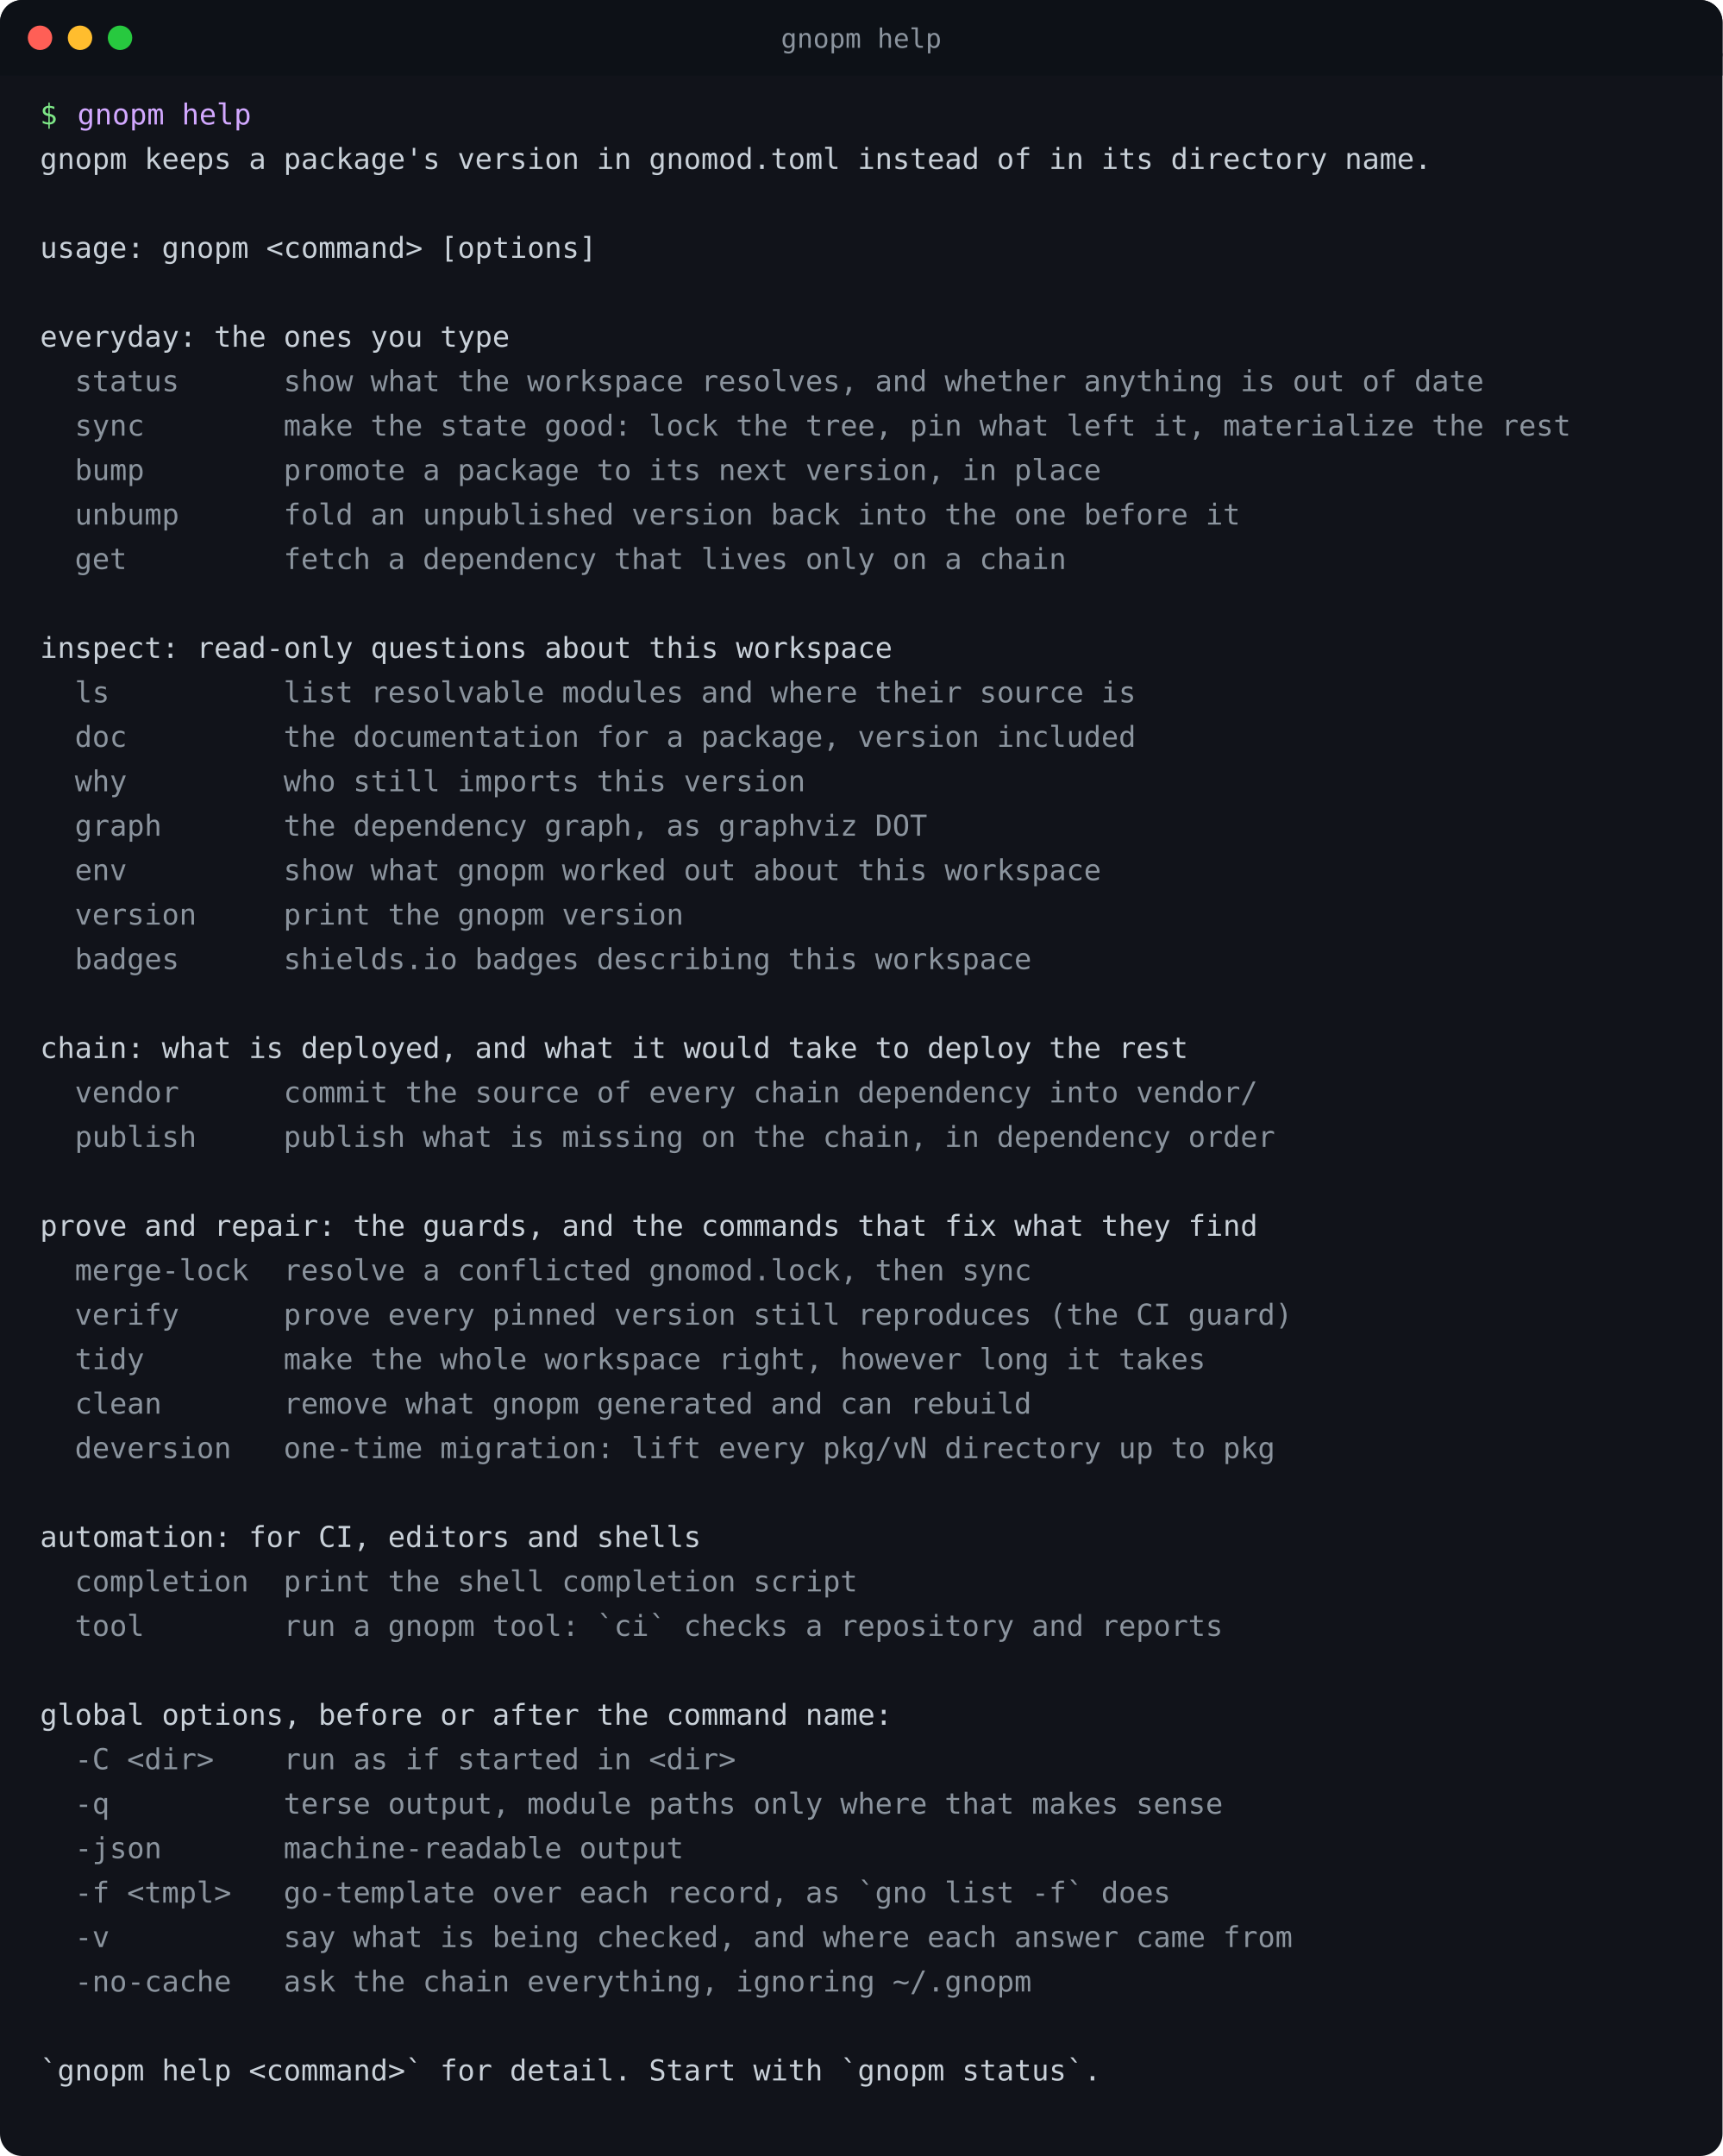
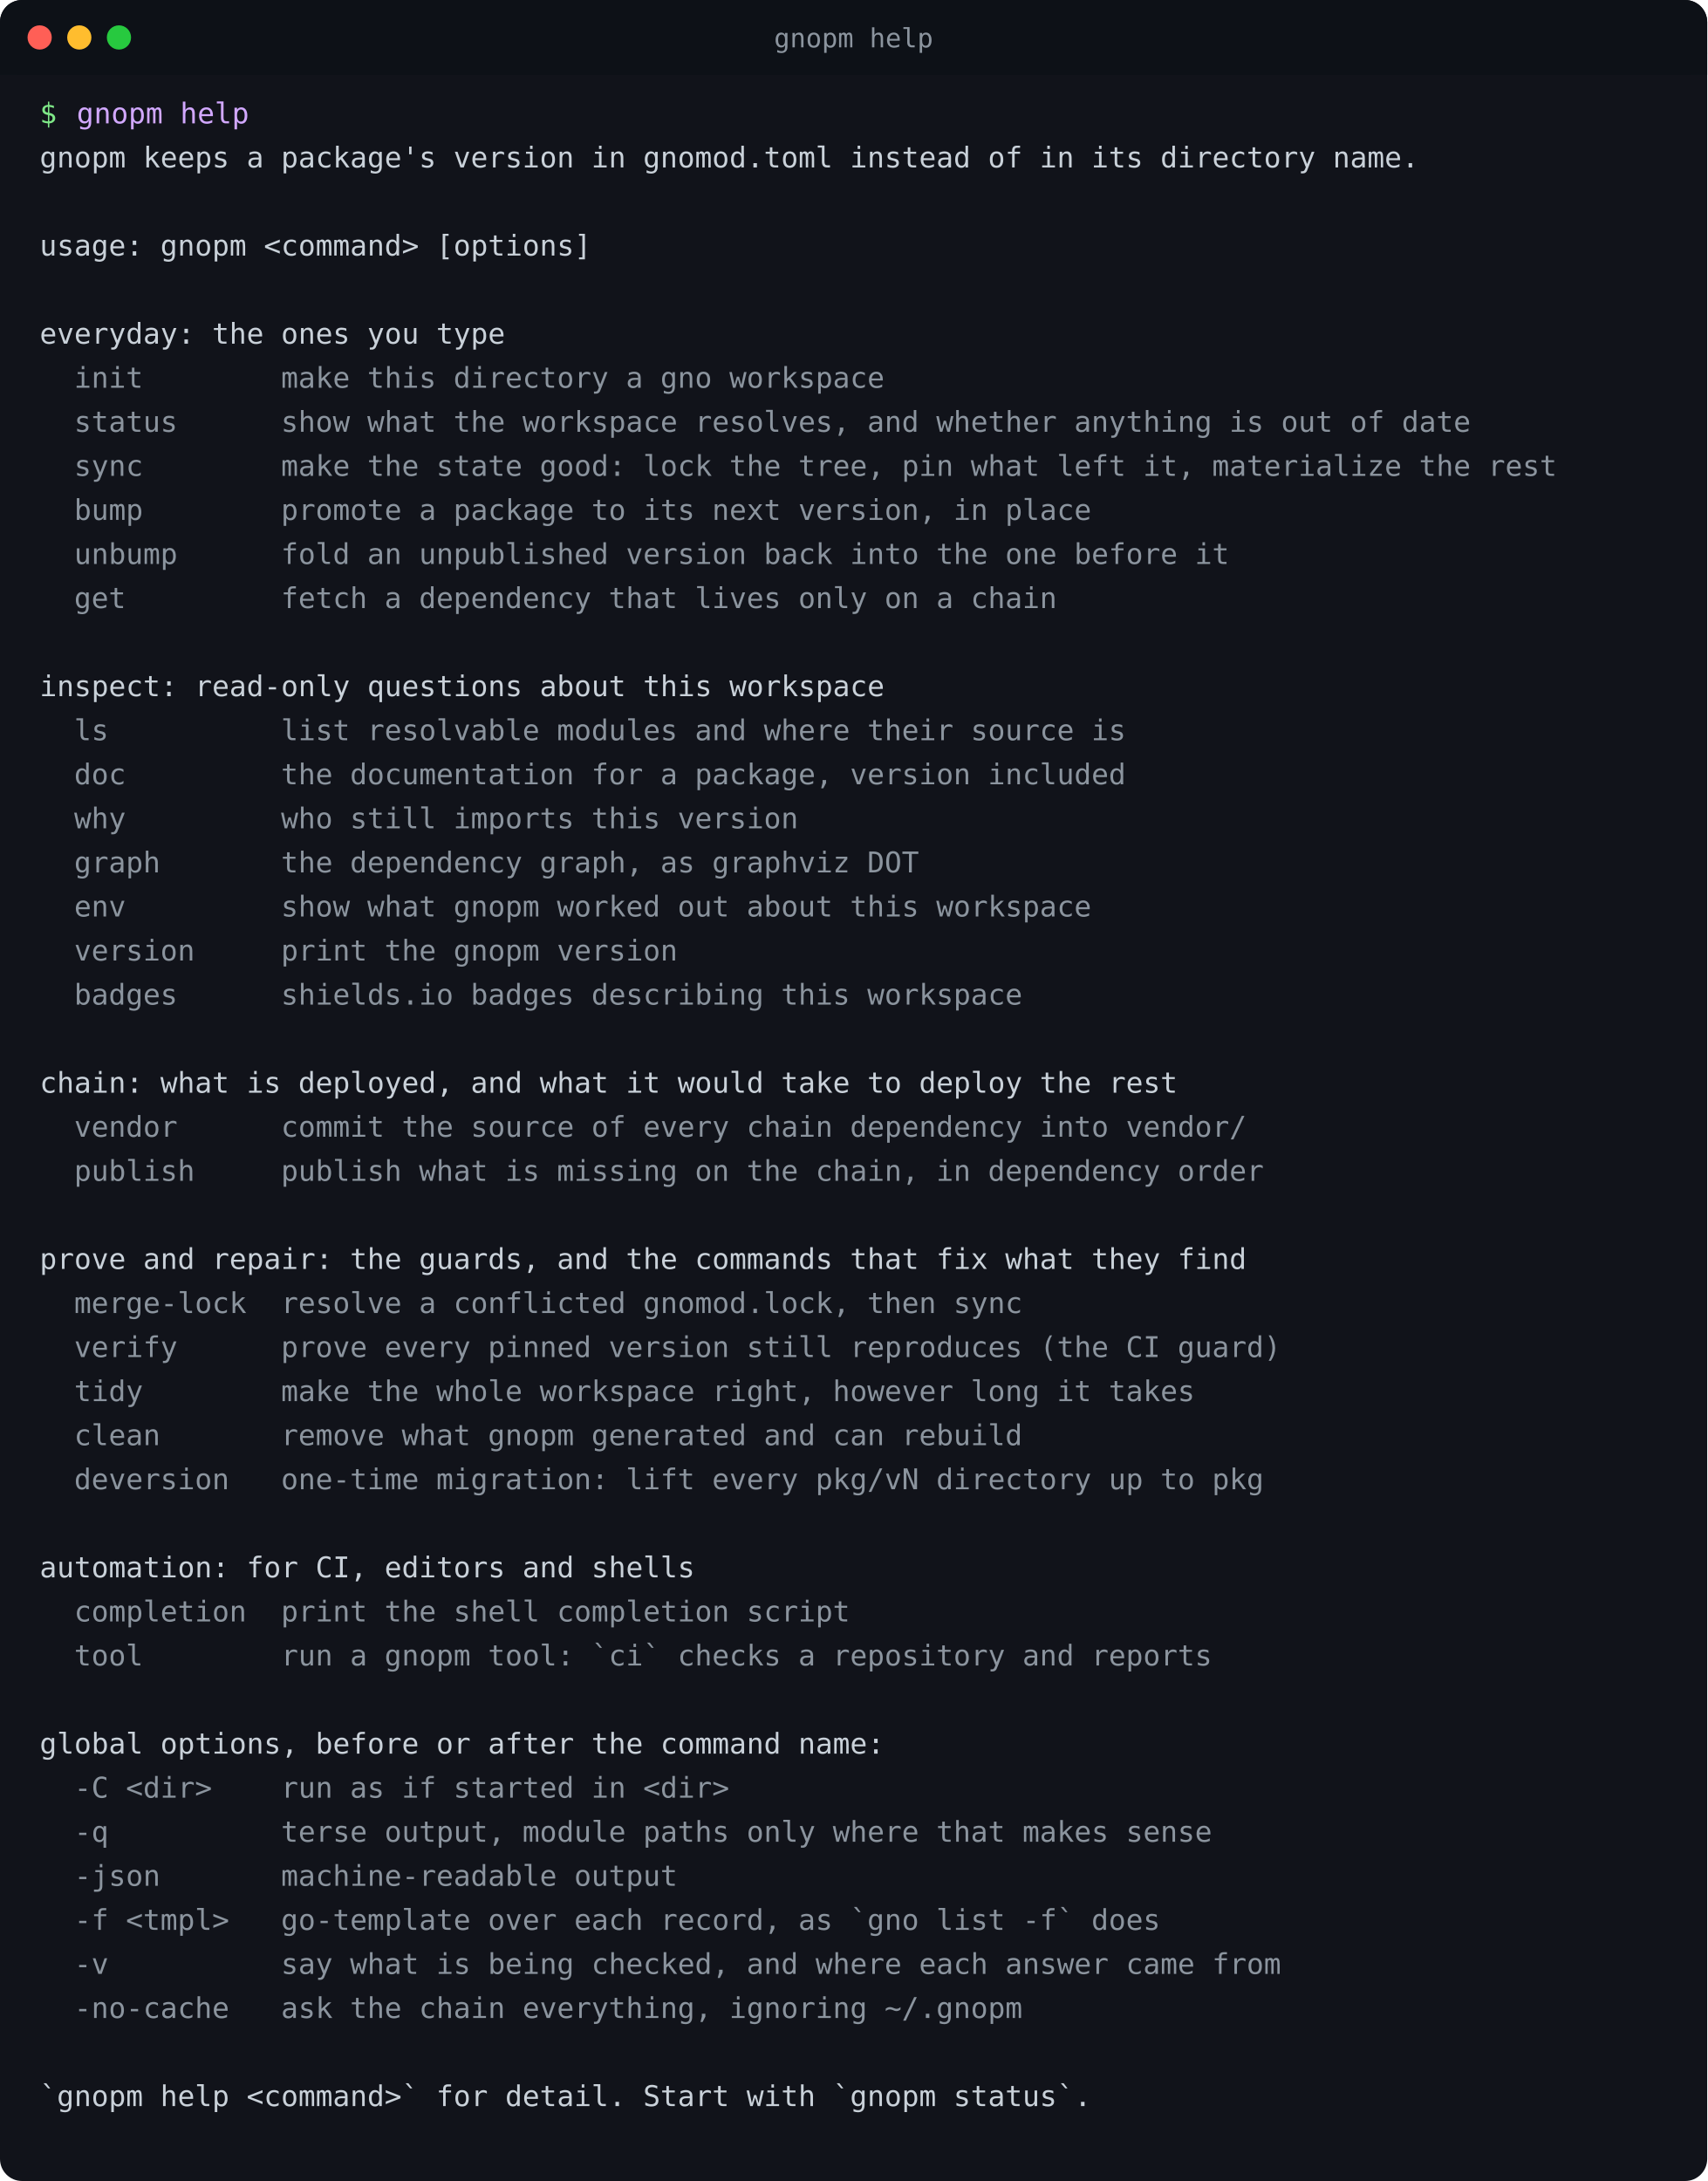
- <svg xmlns="http://www.w3.org/2000/svg" width="775" height="970" viewBox="0 0 775 970" font-family="ui-monospace,SFMono-Regular,Menlo,monospace" font-size="13">
-   <rect width="775" height="970" rx="10" fill="#11131a" />
+ <svg xmlns="http://www.w3.org/2000/svg" width="775" height="990" viewBox="0 0 775 990" font-family="ui-monospace,SFMono-Regular,Menlo,monospace" font-size="13">
+   <rect width="775" height="990" rx="10" fill="#11131a" />
  <rect width="775" height="34" rx="10" fill="#0d1117" />
  <rect y="24" width="775" height="10" fill="#0d1117" />
  <circle cx="18" cy="17.0" r="5.5" fill="#ff5f56" />
  <circle cx="36" cy="17.0" r="5.5" fill="#ffbd2e" />
  <circle cx="54" cy="17.0" r="5.5" fill="#27c93f" />
  <text x="387.5" y="21.5" fill="#8b949e" text-anchor="middle" font-size="12">gnopm help</text>
  <text x="18" y="56" fill="#7ee787">$</text>
  <text x="34.8" y="56" fill="#d2a8ff">gnopm help</text>
  <text x="18" y="76" fill="#c9d1d9" xml:space="preserve">gnopm keeps a package's version in gnomod.toml instead of in its directory name.</text>
  <text x="18" y="116" fill="#c9d1d9" xml:space="preserve">usage: gnopm &lt;command&gt; [options]</text>
  <text x="18" y="156" fill="#c9d1d9" xml:space="preserve">everyday: the ones you type</text>
-   <text x="18" y="176" fill="#8b949e" xml:space="preserve">  status      show what the workspace resolves, and whether anything is out of date</text>
-   <text x="18" y="196" fill="#8b949e" xml:space="preserve">  sync        make the state good: lock the tree, pin what left it, materialize the rest</text>
-   <text x="18" y="216" fill="#8b949e" xml:space="preserve">  bump        promote a package to its next version, in place</text>
-   <text x="18" y="236" fill="#8b949e" xml:space="preserve">  unbump      fold an unpublished version back into the one before it</text>
-   <text x="18" y="256" fill="#8b949e" xml:space="preserve">  get         fetch a dependency that lives only on a chain</text>
-   <text x="18" y="296" fill="#c9d1d9" xml:space="preserve">inspect: read-only questions about this workspace</text>
-   <text x="18" y="316" fill="#8b949e" xml:space="preserve">  ls          list resolvable modules and where their source is</text>
-   <text x="18" y="336" fill="#8b949e" xml:space="preserve">  doc         the documentation for a package, version included</text>
-   <text x="18" y="356" fill="#8b949e" xml:space="preserve">  why         who still imports this version</text>
-   <text x="18" y="376" fill="#8b949e" xml:space="preserve">  graph       the dependency graph, as graphviz DOT</text>
-   <text x="18" y="396" fill="#8b949e" xml:space="preserve">  env         show what gnopm worked out about this workspace</text>
-   <text x="18" y="416" fill="#8b949e" xml:space="preserve">  version     print the gnopm version</text>
-   <text x="18" y="436" fill="#8b949e" xml:space="preserve">  badges      shields.io badges describing this workspace</text>
-   <text x="18" y="476" fill="#c9d1d9" xml:space="preserve">chain: what is deployed, and what it would take to deploy the rest</text>
-   <text x="18" y="496" fill="#8b949e" xml:space="preserve">  vendor      commit the source of every chain dependency into vendor/</text>
-   <text x="18" y="516" fill="#8b949e" xml:space="preserve">  publish     publish what is missing on the chain, in dependency order</text>
-   <text x="18" y="556" fill="#c9d1d9" xml:space="preserve">prove and repair: the guards, and the commands that fix what they find</text>
-   <text x="18" y="576" fill="#8b949e" xml:space="preserve">  merge-lock  resolve a conflicted gnomod.lock, then sync</text>
-   <text x="18" y="596" fill="#8b949e" xml:space="preserve">  verify      prove every pinned version still reproduces (the CI guard)</text>
-   <text x="18" y="616" fill="#8b949e" xml:space="preserve">  tidy        make the whole workspace right, however long it takes</text>
-   <text x="18" y="636" fill="#8b949e" xml:space="preserve">  clean       remove what gnopm generated and can rebuild</text>
-   <text x="18" y="656" fill="#8b949e" xml:space="preserve">  deversion   one-time migration: lift every pkg/vN directory up to pkg</text>
-   <text x="18" y="696" fill="#c9d1d9" xml:space="preserve">automation: for CI, editors and shells</text>
-   <text x="18" y="716" fill="#8b949e" xml:space="preserve">  completion  print the shell completion script</text>
-   <text x="18" y="736" fill="#8b949e" xml:space="preserve">  tool        run a gnopm tool: `ci` checks a repository and reports</text>
-   <text x="18" y="776" fill="#c9d1d9" xml:space="preserve">global options, before or after the command name:</text>
-   <text x="18" y="796" fill="#8b949e" xml:space="preserve">  -C &lt;dir&gt;    run as if started in &lt;dir&gt;</text>
-   <text x="18" y="816" fill="#8b949e" xml:space="preserve">  -q          terse output, module paths only where that makes sense</text>
-   <text x="18" y="836" fill="#8b949e" xml:space="preserve">  -json       machine-readable output</text>
-   <text x="18" y="856" fill="#8b949e" xml:space="preserve">  -f &lt;tmpl&gt;   go-template over each record, as `gno list -f` does</text>
-   <text x="18" y="876" fill="#8b949e" xml:space="preserve">  -v          say what is being checked, and where each answer came from</text>
-   <text x="18" y="896" fill="#8b949e" xml:space="preserve">  -no-cache   ask the chain everything, ignoring ~/.gnopm</text>
-   <text x="18" y="936" fill="#c9d1d9" xml:space="preserve">`gnopm help &lt;command&gt;` for detail. Start with `gnopm status`.</text>
+   <text x="18" y="176" fill="#8b949e" xml:space="preserve">  init        make this directory a gno workspace</text>
+   <text x="18" y="196" fill="#8b949e" xml:space="preserve">  status      show what the workspace resolves, and whether anything is out of date</text>
+   <text x="18" y="216" fill="#8b949e" xml:space="preserve">  sync        make the state good: lock the tree, pin what left it, materialize the rest</text>
+   <text x="18" y="236" fill="#8b949e" xml:space="preserve">  bump        promote a package to its next version, in place</text>
+   <text x="18" y="256" fill="#8b949e" xml:space="preserve">  unbump      fold an unpublished version back into the one before it</text>
+   <text x="18" y="276" fill="#8b949e" xml:space="preserve">  get         fetch a dependency that lives only on a chain</text>
+   <text x="18" y="316" fill="#c9d1d9" xml:space="preserve">inspect: read-only questions about this workspace</text>
+   <text x="18" y="336" fill="#8b949e" xml:space="preserve">  ls          list resolvable modules and where their source is</text>
+   <text x="18" y="356" fill="#8b949e" xml:space="preserve">  doc         the documentation for a package, version included</text>
+   <text x="18" y="376" fill="#8b949e" xml:space="preserve">  why         who still imports this version</text>
+   <text x="18" y="396" fill="#8b949e" xml:space="preserve">  graph       the dependency graph, as graphviz DOT</text>
+   <text x="18" y="416" fill="#8b949e" xml:space="preserve">  env         show what gnopm worked out about this workspace</text>
+   <text x="18" y="436" fill="#8b949e" xml:space="preserve">  version     print the gnopm version</text>
+   <text x="18" y="456" fill="#8b949e" xml:space="preserve">  badges      shields.io badges describing this workspace</text>
+   <text x="18" y="496" fill="#c9d1d9" xml:space="preserve">chain: what is deployed, and what it would take to deploy the rest</text>
+   <text x="18" y="516" fill="#8b949e" xml:space="preserve">  vendor      commit the source of every chain dependency into vendor/</text>
+   <text x="18" y="536" fill="#8b949e" xml:space="preserve">  publish     publish what is missing on the chain, in dependency order</text>
+   <text x="18" y="576" fill="#c9d1d9" xml:space="preserve">prove and repair: the guards, and the commands that fix what they find</text>
+   <text x="18" y="596" fill="#8b949e" xml:space="preserve">  merge-lock  resolve a conflicted gnomod.lock, then sync</text>
+   <text x="18" y="616" fill="#8b949e" xml:space="preserve">  verify      prove every pinned version still reproduces (the CI guard)</text>
+   <text x="18" y="636" fill="#8b949e" xml:space="preserve">  tidy        make the whole workspace right, however long it takes</text>
+   <text x="18" y="656" fill="#8b949e" xml:space="preserve">  clean       remove what gnopm generated and can rebuild</text>
+   <text x="18" y="676" fill="#8b949e" xml:space="preserve">  deversion   one-time migration: lift every pkg/vN directory up to pkg</text>
+   <text x="18" y="716" fill="#c9d1d9" xml:space="preserve">automation: for CI, editors and shells</text>
+   <text x="18" y="736" fill="#8b949e" xml:space="preserve">  completion  print the shell completion script</text>
+   <text x="18" y="756" fill="#8b949e" xml:space="preserve">  tool        run a gnopm tool: `ci` checks a repository and reports</text>
+   <text x="18" y="796" fill="#c9d1d9" xml:space="preserve">global options, before or after the command name:</text>
+   <text x="18" y="816" fill="#8b949e" xml:space="preserve">  -C &lt;dir&gt;    run as if started in &lt;dir&gt;</text>
+   <text x="18" y="836" fill="#8b949e" xml:space="preserve">  -q          terse output, module paths only where that makes sense</text>
+   <text x="18" y="856" fill="#8b949e" xml:space="preserve">  -json       machine-readable output</text>
+   <text x="18" y="876" fill="#8b949e" xml:space="preserve">  -f &lt;tmpl&gt;   go-template over each record, as `gno list -f` does</text>
+   <text x="18" y="896" fill="#8b949e" xml:space="preserve">  -v          say what is being checked, and where each answer came from</text>
+   <text x="18" y="916" fill="#8b949e" xml:space="preserve">  -no-cache   ask the chain everything, ignoring ~/.gnopm</text>
+   <text x="18" y="956" fill="#c9d1d9" xml:space="preserve">`gnopm help &lt;command&gt;` for detail. Start with `gnopm status`.</text>
</svg>
